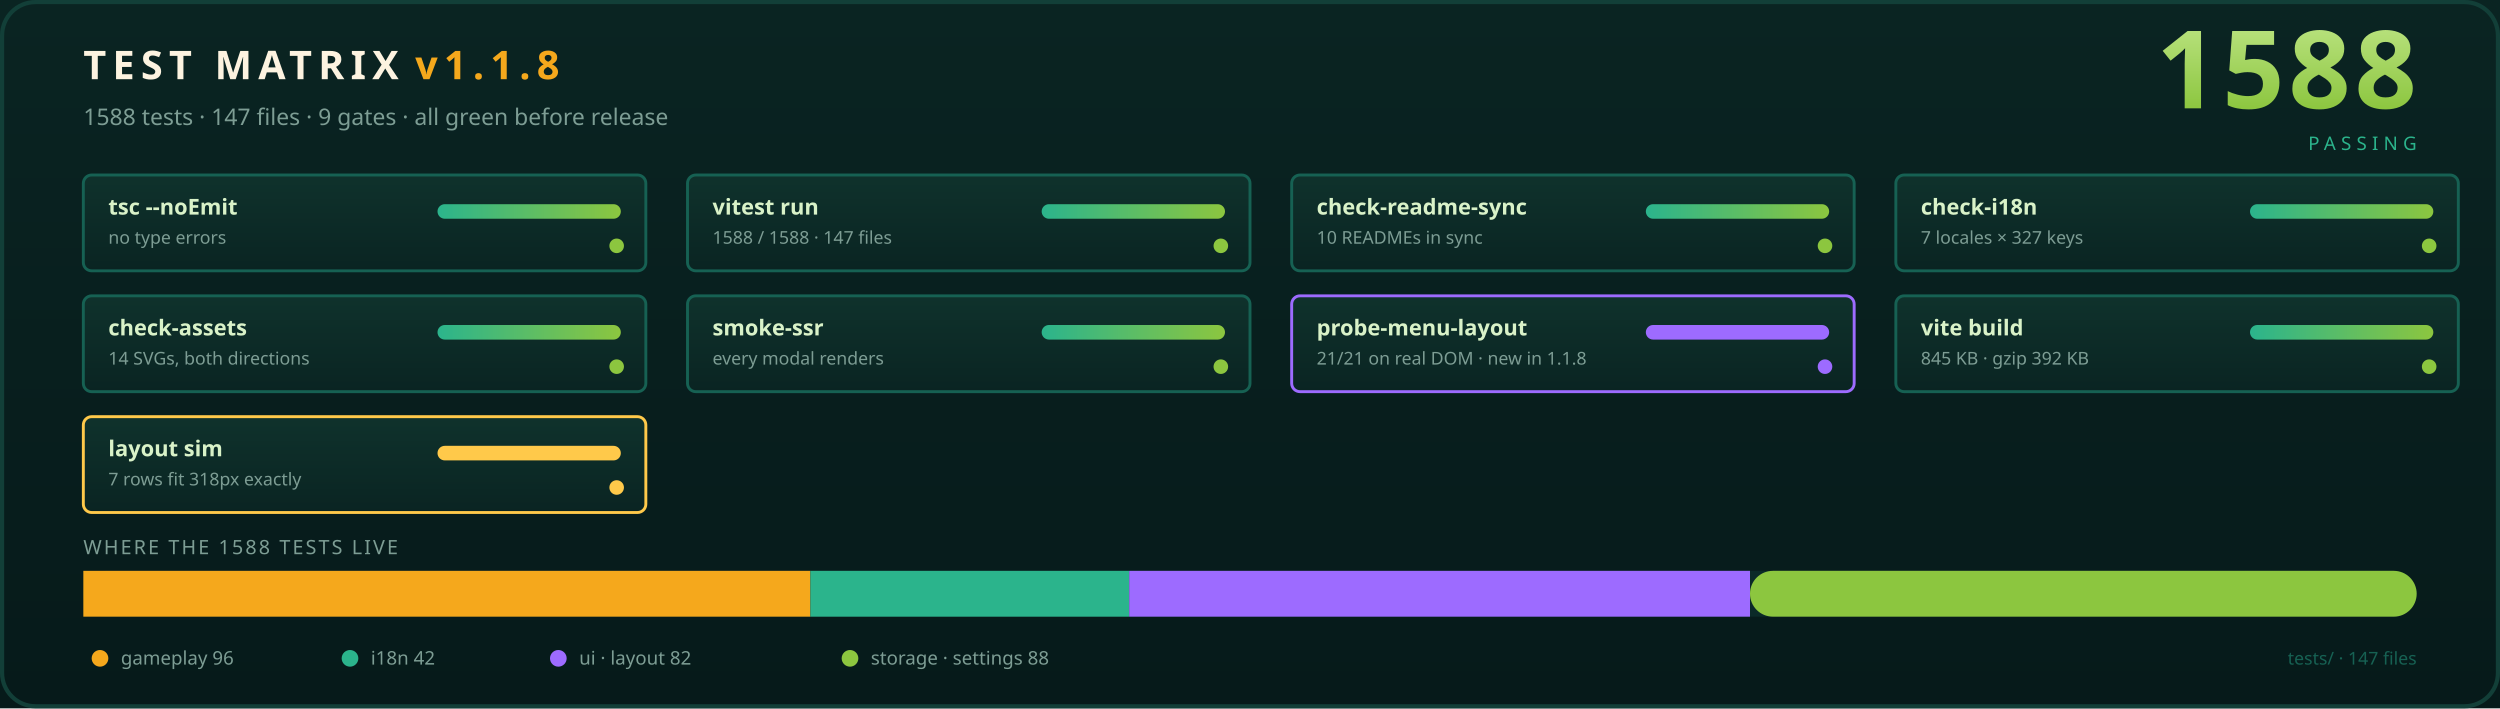
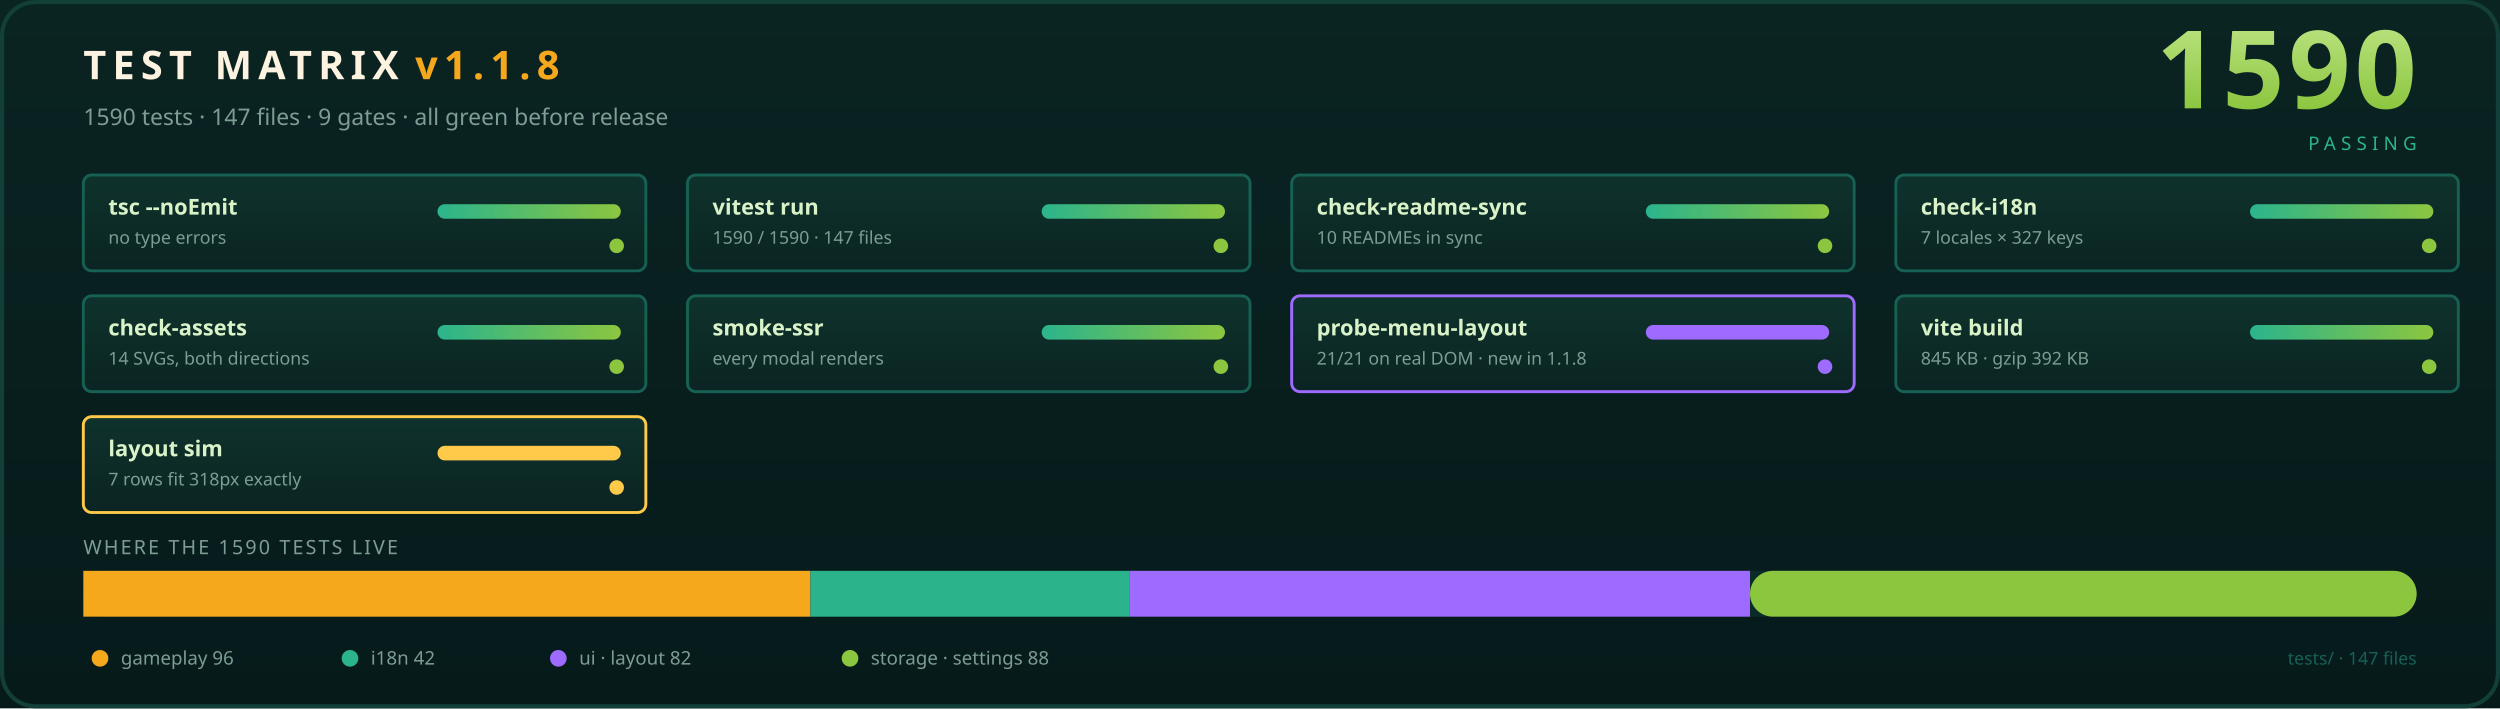
- <svg xmlns="http://www.w3.org/2000/svg" viewBox="0 0 1200 340" role="img" aria-label="Ma trận kiểm thử Lọ Chéo v1.1.8 — 1588 test trên 147 file, 9 cổng kiểm tra, phân bố theo nhóm (hoạt họa SMIL)">
+ <svg xmlns="http://www.w3.org/2000/svg" viewBox="0 0 1200 340" role="img" aria-label="Ma trận kiểm thử Lọ Chéo v1.1.8 — 1590 test trên 147 file, 9 cổng kiểm tra, phân bố theo nhóm (hoạt họa SMIL)">
  <defs>
    <filter id="tm-glow" x="-40%" y="-40%" width="180%" height="180%">
      <feGaussianBlur stdDeviation="4" result="b" />
      <feMerge>
        <feMergeNode in="b" />
        <feMergeNode in="SourceGraphic" />
      </feMerge>
    </filter>
    <linearGradient id="tmBg" x1="0" y1="0" x2="0" y2="1">
      <stop offset="0" stop-color="#0a2422" />
      <stop offset="1" stop-color="#061a1a" />
    </linearGradient>
    <linearGradient id="tmCard" x1="0" y1="0" x2="0" y2="1">
      <stop offset="0" stop-color="#0f322c" />
      <stop offset="1" stop-color="#0a2422" />
    </linearGradient>
    <linearGradient id="tmBar" x1="0" y1="0" x2="1" y2="0">
      <stop offset="0" stop-color="#2bb48c" />
      <stop offset="1" stop-color="#8cc63f" />
    </linearGradient>
    <linearGradient id="tmBig" x1="0" y1="0" x2="0" y2="1">
      <stop offset="0" stop-color="#b6e07a" />
      <stop offset="1" stop-color="#8cc63f" />
    </linearGradient>
  </defs>
  <rect width="1200" height="340" fill="url(#tmBg)" />
  <rect x="1" y="1" width="1198" height="338" rx="16" fill="none" stroke="#123f38" stroke-width="2" />
  <text x="40" y="38" font-family="'Arial Black','Bungee',sans-serif" font-weight="900" font-size="19" letter-spacing="3" fill="#fdf3e0">TEST MATRIX <tspan fill="#f5a81c">v1.1.8</tspan>
  </text>
-   <text x="40" y="60" font-family="system-ui,sans-serif" font-size="11" fill="#7d9d94">1588 tests · 147 files · 9 gates · all green before release</text>
-   <text x="1160" y="52" text-anchor="end" font-family="'Arial Black','Bungee',sans-serif" font-weight="900" font-size="52" fill="url(#tmBig)" letter-spacing="2">1588</text>
+   <text x="40" y="60" font-family="system-ui,sans-serif" font-size="11" fill="#7d9d94">1590 tests · 147 files · 9 gates · all green before release</text>
+   <text x="1160" y="52" text-anchor="end" font-family="'Arial Black','Bungee',sans-serif" font-weight="900" font-size="52" fill="url(#tmBig)" letter-spacing="2">1590</text>
  <text x="1160" y="72" text-anchor="end" font-family="system-ui,sans-serif" font-size="9" letter-spacing="2.5" fill="#2bb48c">PASSING</text>
  <g font-family="system-ui,sans-serif">
    <g transform="translate(40,84)">
      <rect width="270" height="46" rx="4" fill="url(#tmCard)" stroke="#166153" stroke-width="1.4" />
      <text x="12" y="19" font-size="10.5" fill="#d9f2c8" font-weight="700">tsc --noEmit</text>
      <text x="12" y="33" font-size="8.5" fill="#7d9d94">no type errors</text>
      <rect x="170" y="14" width="88" height="7" rx="3.5" fill="#0b2a28" />
      <rect x="170" y="14" width="88" height="7" rx="3.5" fill="url(#tmBar)">
        <animate attributeName="opacity" values="0.6;1;1;0.6" dur="9s" repeatCount="indefinite" />
      </rect>
      <circle cx="256" cy="34" r="3.5" fill="#8cc63f">
        <animate attributeName="opacity" values="1;0.3;1" dur="2.4s" repeatCount="indefinite" />
      </circle>
    </g>
    <g transform="translate(330,84)">
      <rect width="270" height="46" rx="4" fill="url(#tmCard)" stroke="#166153" stroke-width="1.4" />
      <text x="12" y="19" font-size="10.5" fill="#d9f2c8" font-weight="700">vitest run</text>
-       <text x="12" y="33" font-size="8.5" fill="#7d9d94">1588 / 1588 · 147 files</text>
+       <text x="12" y="33" font-size="8.5" fill="#7d9d94">1590 / 1590 · 147 files</text>
      <rect x="170" y="14" width="88" height="7" rx="3.5" fill="#0b2a28" />
      <rect x="170" y="14" width="88" height="7" rx="3.5" fill="url(#tmBar)">
        <animate attributeName="opacity" values="0.6;1;1;0.6" dur="9s" begin="0.6s" repeatCount="indefinite" />
      </rect>
      <circle cx="256" cy="34" r="3.5" fill="#8cc63f">
        <animate attributeName="opacity" values="1;0.3;1" dur="2.4s" begin="0.3s" repeatCount="indefinite" />
      </circle>
    </g>
    <g transform="translate(620,84)">
      <rect width="270" height="46" rx="4" fill="url(#tmCard)" stroke="#166153" stroke-width="1.4" />
      <text x="12" y="19" font-size="10.5" fill="#d9f2c8" font-weight="700">check-readme-sync</text>
      <text x="12" y="33" font-size="8.5" fill="#7d9d94">10 READMEs in sync</text>
      <rect x="170" y="14" width="88" height="7" rx="3.5" fill="#0b2a28" />
      <rect x="170" y="14" width="88" height="7" rx="3.5" fill="url(#tmBar)">
        <animate attributeName="opacity" values="0.6;1;1;0.6" dur="9s" begin="1.2s" repeatCount="indefinite" />
      </rect>
      <circle cx="256" cy="34" r="3.5" fill="#8cc63f">
        <animate attributeName="opacity" values="1;0.3;1" dur="2.4s" begin="0.6s" repeatCount="indefinite" />
      </circle>
    </g>
    <g transform="translate(910,84)">
      <rect width="270" height="46" rx="4" fill="url(#tmCard)" stroke="#166153" stroke-width="1.4" />
      <text x="12" y="19" font-size="10.5" fill="#d9f2c8" font-weight="700">check-i18n</text>
      <text x="12" y="33" font-size="8.5" fill="#7d9d94">7 locales × 327 keys</text>
      <rect x="170" y="14" width="88" height="7" rx="3.5" fill="#0b2a28" />
      <rect x="170" y="14" width="88" height="7" rx="3.5" fill="url(#tmBar)">
        <animate attributeName="opacity" values="0.6;1;1;0.6" dur="9s" begin="1.8s" repeatCount="indefinite" />
      </rect>
      <circle cx="256" cy="34" r="3.5" fill="#8cc63f">
        <animate attributeName="opacity" values="1;0.3;1" dur="2.4s" begin="0.9s" repeatCount="indefinite" />
      </circle>
    </g>
    <g transform="translate(40,142)">
      <rect width="270" height="46" rx="4" fill="url(#tmCard)" stroke="#166153" stroke-width="1.4" />
      <text x="12" y="19" font-size="10.5" fill="#d9f2c8" font-weight="700">check-assets</text>
      <text x="12" y="33" font-size="8.5" fill="#7d9d94">14 SVGs, both directions</text>
      <rect x="170" y="14" width="88" height="7" rx="3.5" fill="#0b2a28" />
      <rect x="170" y="14" width="88" height="7" rx="3.5" fill="url(#tmBar)">
        <animate attributeName="opacity" values="0.6;1;1;0.6" dur="9s" begin="2.4s" repeatCount="indefinite" />
      </rect>
      <circle cx="256" cy="34" r="3.5" fill="#8cc63f">
        <animate attributeName="opacity" values="1;0.3;1" dur="2.4s" begin="1.2s" repeatCount="indefinite" />
      </circle>
    </g>
    <g transform="translate(330,142)">
      <rect width="270" height="46" rx="4" fill="url(#tmCard)" stroke="#166153" stroke-width="1.4" />
      <text x="12" y="19" font-size="10.5" fill="#d9f2c8" font-weight="700">smoke-ssr</text>
      <text x="12" y="33" font-size="8.5" fill="#7d9d94">every modal renders</text>
      <rect x="170" y="14" width="88" height="7" rx="3.5" fill="#0b2a28" />
      <rect x="170" y="14" width="88" height="7" rx="3.5" fill="url(#tmBar)">
        <animate attributeName="opacity" values="0.6;1;1;0.6" dur="9s" begin="3s" repeatCount="indefinite" />
      </rect>
      <circle cx="256" cy="34" r="3.5" fill="#8cc63f">
        <animate attributeName="opacity" values="1;0.3;1" dur="2.4s" begin="1.5s" repeatCount="indefinite" />
      </circle>
    </g>
    <g transform="translate(620,142)">
      <rect width="270" height="46" rx="4" fill="url(#tmCard)" stroke="#9d6bff" stroke-width="1.4" />
      <text x="12" y="19" font-size="10.5" fill="#d9f2c8" font-weight="700">probe-menu-layout</text>
      <text x="12" y="33" font-size="8.5" fill="#7d9d94">21/21 on real DOM · new in 1.1.8</text>
      <rect x="170" y="14" width="88" height="7" rx="3.5" fill="#0b2a28" />
      <rect x="170" y="14" width="88" height="7" rx="3.5" fill="#9d6bff" />
      <circle cx="256" cy="34" r="3.5" fill="#9d6bff">
        <animate attributeName="opacity" values="1;0.3;1" dur="2.4s" begin="1.8s" repeatCount="indefinite" />
      </circle>
    </g>
    <g transform="translate(910,142)">
      <rect width="270" height="46" rx="4" fill="url(#tmCard)" stroke="#166153" stroke-width="1.4" />
      <text x="12" y="19" font-size="10.5" fill="#d9f2c8" font-weight="700">vite build</text>
      <text x="12" y="33" font-size="8.5" fill="#7d9d94">845 KB · gzip 392 KB</text>
      <rect x="170" y="14" width="88" height="7" rx="3.5" fill="#0b2a28" />
      <rect x="170" y="14" width="88" height="7" rx="3.5" fill="url(#tmBar)">
        <animate attributeName="opacity" values="0.6;1;1;0.6" dur="9s" begin="4.2s" repeatCount="indefinite" />
      </rect>
      <circle cx="256" cy="34" r="3.5" fill="#8cc63f">
        <animate attributeName="opacity" values="1;0.3;1" dur="2.4s" begin="2.1s" repeatCount="indefinite" />
      </circle>
    </g>
    <g transform="translate(40,200)">
      <rect width="270" height="46" rx="4" fill="url(#tmCard)" stroke="#ffc94a" stroke-width="1.4" />
      <text x="12" y="19" font-size="10.5" fill="#d9f2c8" font-weight="700">layout sim</text>
      <text x="12" y="33" font-size="8.5" fill="#7d9d94">7 rows fit 318px exactly</text>
      <rect x="170" y="14" width="88" height="7" rx="3.5" fill="#0b2a28" />
      <rect x="170" y="14" width="88" height="7" rx="3.5" fill="#ffc94a" />
      <circle cx="256" cy="34" r="3.5" fill="#ffc94a">
        <animate attributeName="opacity" values="1;0.3;1" dur="2.4s" begin="2.4s" repeatCount="indefinite" />
      </circle>
    </g>
  </g>
-   <text x="40" y="266" font-family="system-ui,sans-serif" font-size="9.5" letter-spacing="1" fill="#7d9d94">WHERE THE 1588 TESTS LIVE</text>
+   <text x="40" y="266" font-family="system-ui,sans-serif" font-size="9.5" letter-spacing="1" fill="#7d9d94">WHERE THE 1590 TESTS LIVE</text>
  <g transform="translate(40,274)">
    <rect width="1120" height="22" rx="11" fill="#0b2a28" />
    <rect x="0" y="0" width="349" height="22" fill="#f5a81c">
      <animate attributeName="opacity" values="0.55;1;1;0.55" dur="9s" begin="0s" repeatCount="indefinite" />
    </rect>
    <rect x="349" y="0" width="153" height="22" fill="#2bb48c">
      <animate attributeName="opacity" values="0.55;1;1;0.55" dur="9s" begin="0.8s" repeatCount="indefinite" />
    </rect>
    <rect x="502" y="0" width="298" height="22" fill="#9d6bff">
      <animate attributeName="opacity" values="0.55;1;1;0.55" dur="9s" begin="1.6s" repeatCount="indefinite" />
    </rect>
    <rect x="800" y="0" width="320" height="22" rx="11" fill="#8cc63f">
      <animate attributeName="opacity" values="0.55;1;1;0.55" dur="9s" begin="2.4s" repeatCount="indefinite" />
    </rect>
  </g>
  <g font-family="system-ui,sans-serif" font-size="9" fill="#7d9d94">
    <circle cx="48" cy="316" r="4" fill="#f5a81c" />
    <text x="58" y="319">gameplay 96</text>
    <circle cx="168" cy="316" r="4" fill="#2bb48c" />
    <text x="178" y="319">i18n 42</text>
    <circle cx="268" cy="316" r="4" fill="#9d6bff" />
    <text x="278" y="319">ui · layout 82</text>
    <circle cx="408" cy="316" r="4" fill="#8cc63f" />
    <text x="418" y="319">storage · settings 88</text>
  </g>
  <text x="1160" y="319" text-anchor="end" font-family="system-ui,sans-serif" font-size="8.5" fill="#166153">tests/ · 147 files</text>
</svg>
